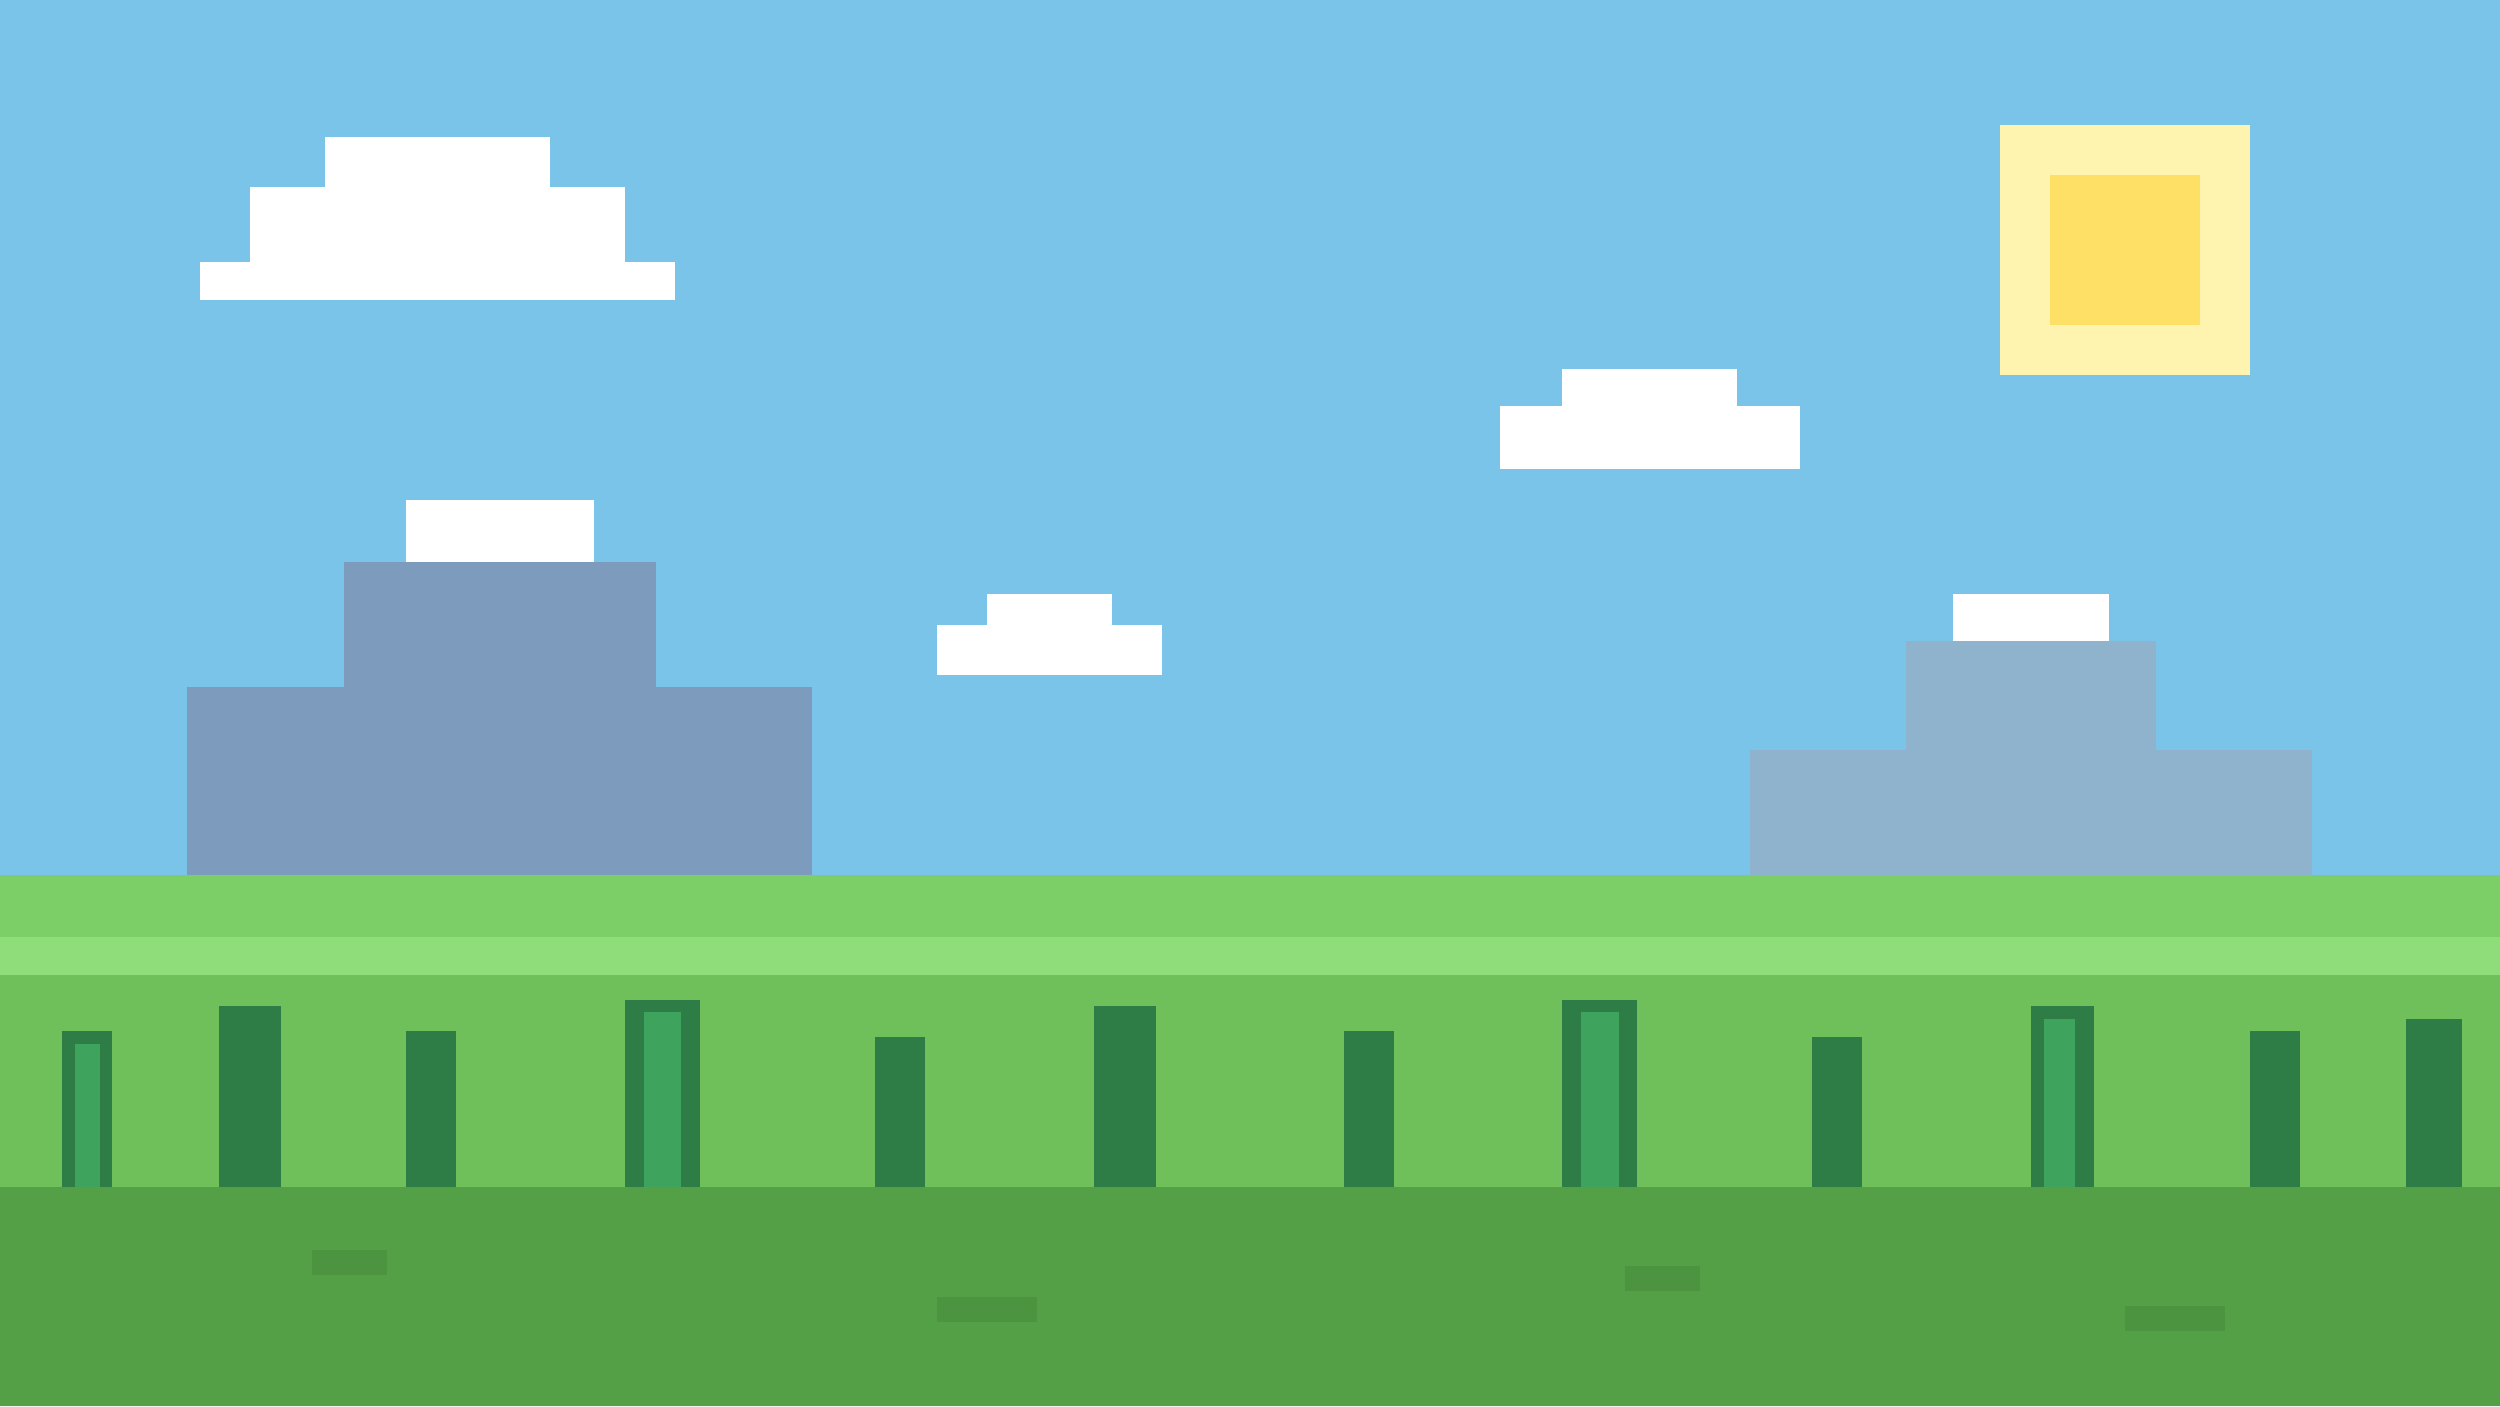
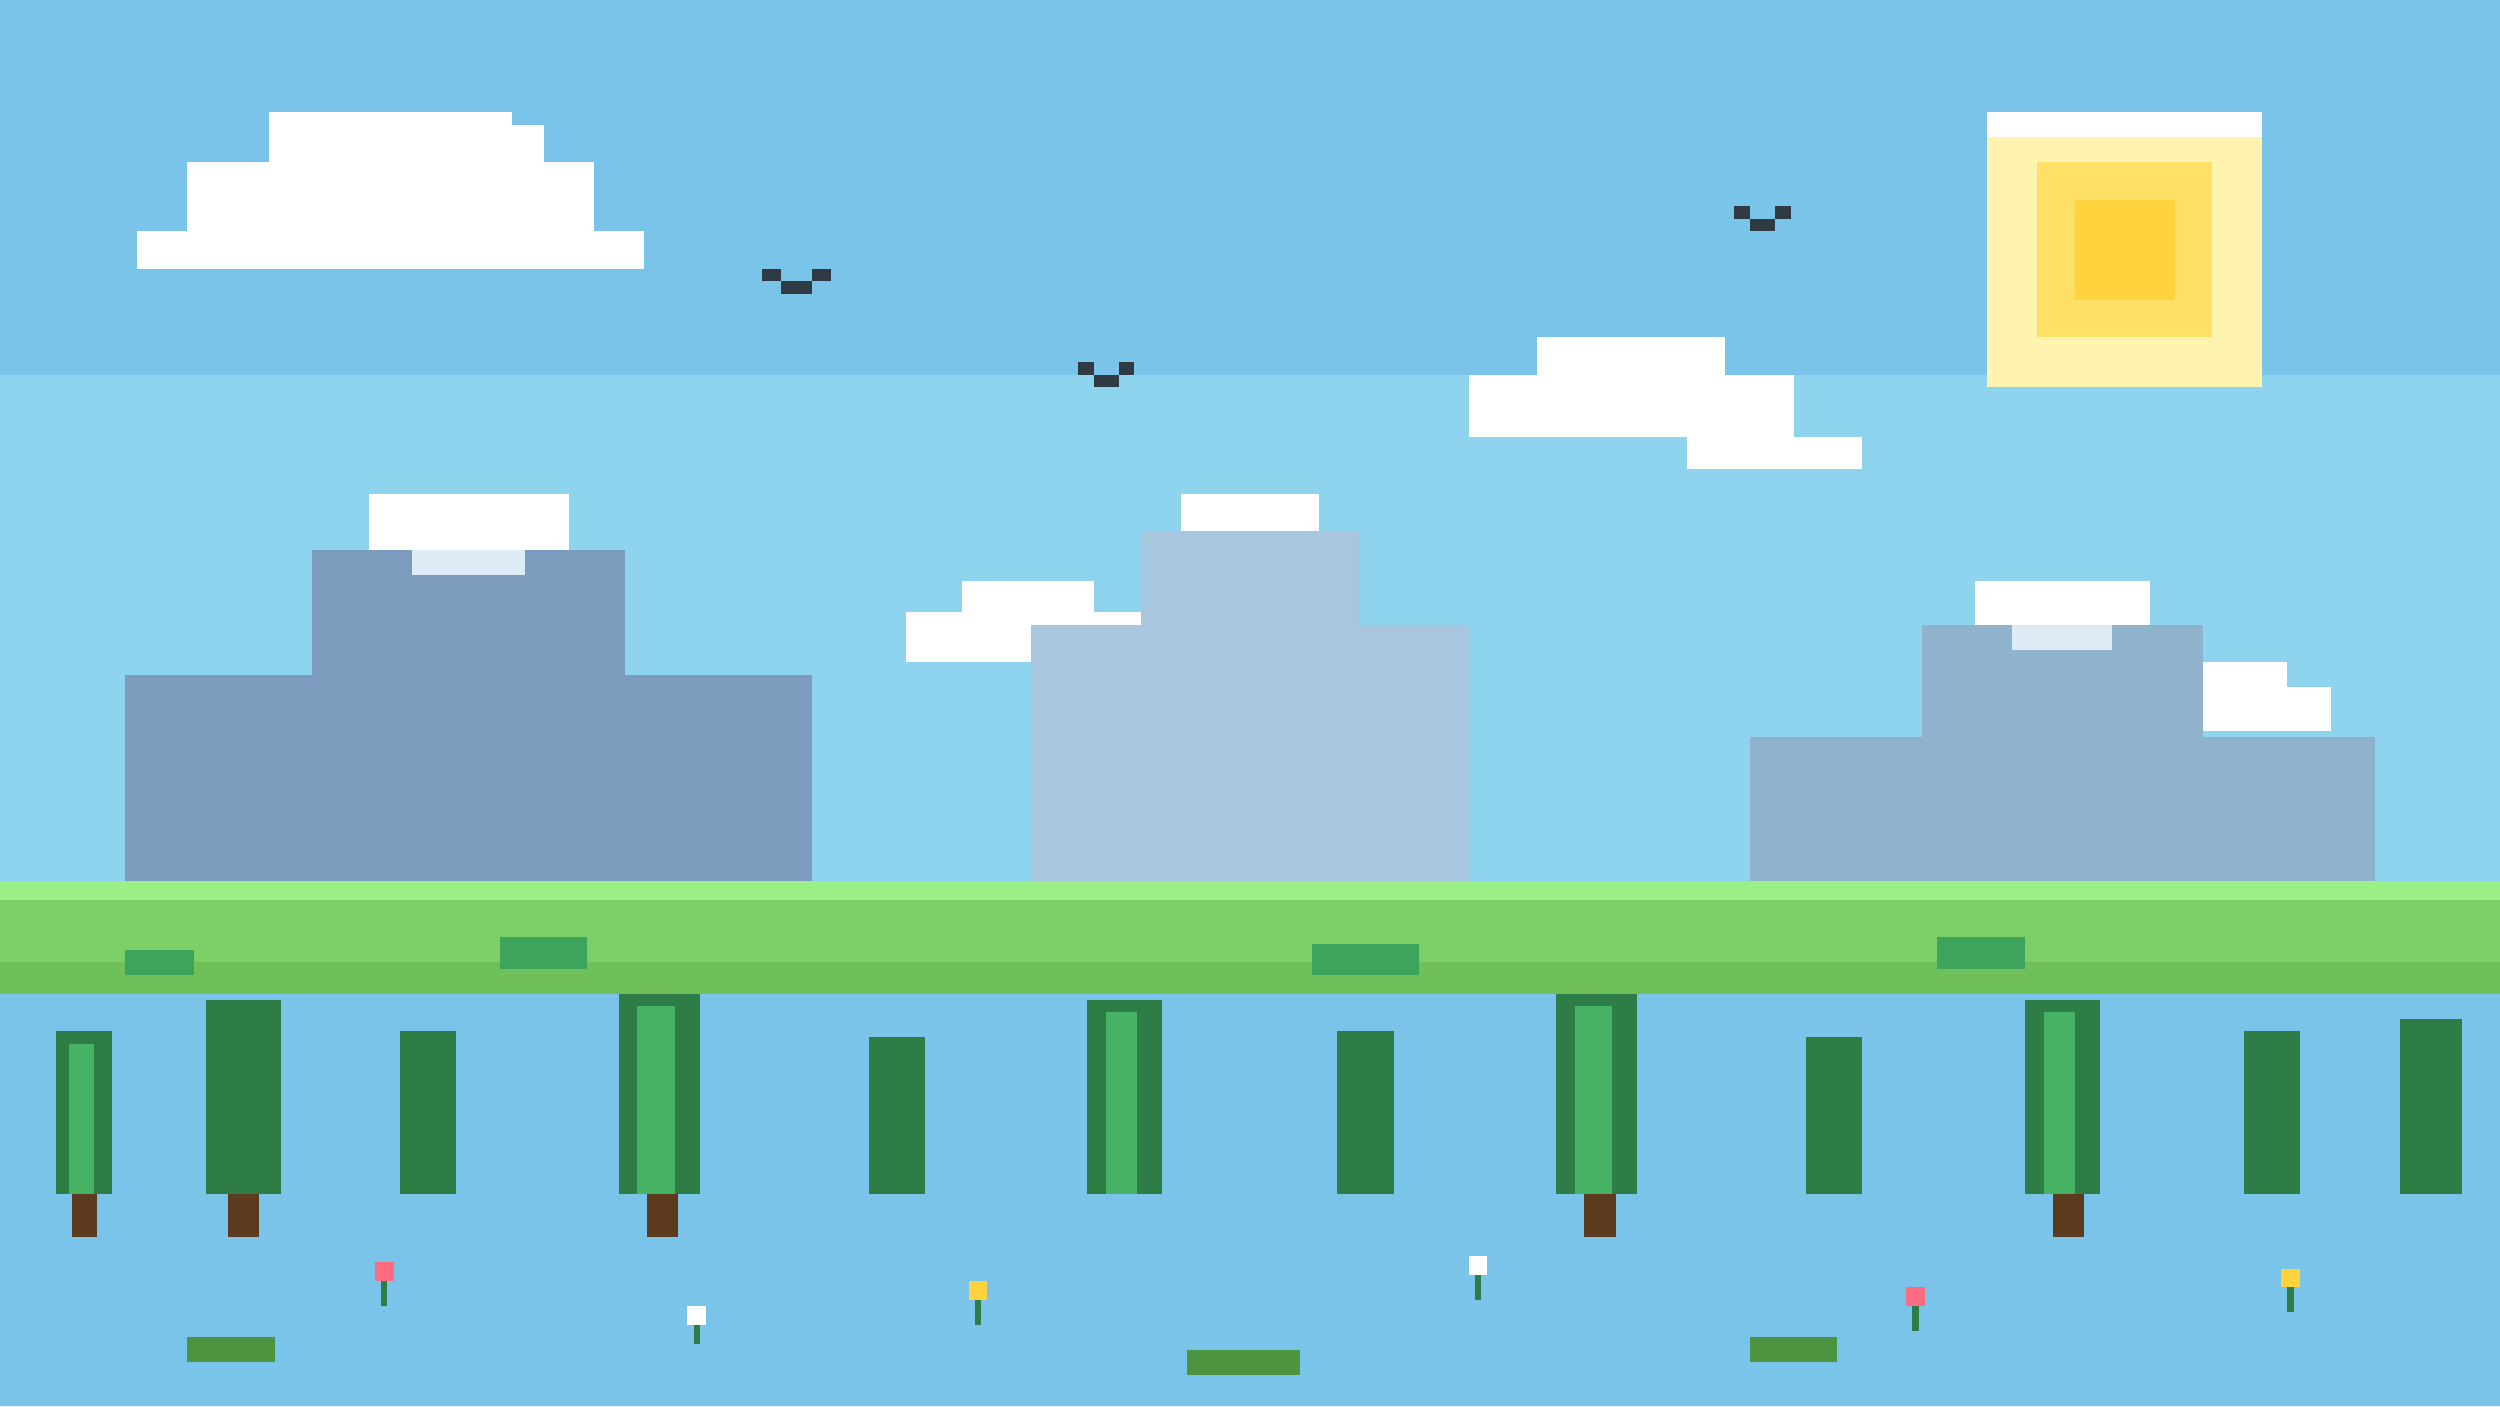
<svg xmlns="http://www.w3.org/2000/svg" viewBox="0 0 800 450" preserveAspectRatio="xMidYMid slice" shape-rendering="crispEdges">
  <rect width="800" height="450" fill="#79c4e8" />
-   <rect y="300" width="800" height="150" fill="#6fbf5a" />
-   <rect y="380" width="800" height="70" fill="#54a047" />
-   <rect x="640" y="40" width="80" height="80" fill="#fff3b0" />
-   <rect x="656" y="56" width="48" height="48" fill="#ffe066" />
+   <rect y="120" width="800" height="180" fill="#8fd4ee" />
+   <rect x="636" y="36" width="88" height="88" fill="#fff3b0" />
+   <rect x="636" y="36" width="88" height="8" fill="#ffffff" />
+   <rect x="652" y="52" width="56" height="56" fill="#ffe066" />
+   <rect x="664" y="64" width="32" height="32" fill="#ffd23e" />
  <g fill="#ffffff">
-     <rect x="80" y="60" width="120" height="24" />
-     <rect x="104" y="44" width="72" height="16" />
-     <rect x="64" y="84" width="152" height="12" />
-     <rect x="480" y="130" width="96" height="20" />
-     <rect x="500" y="118" width="56" height="12" />
-     <rect x="300" y="200" width="72" height="16" />
-     <rect x="316" y="190" width="40" height="10" />
+     <rect x="60" y="52" width="130" height="22" />
+     <rect x="86" y="36" width="78" height="16" />
+     <rect x="44" y="74" width="162" height="12" />
+     <rect x="150" y="40" width="24" height="12" />
+     <rect x="470" y="120" width="104" height="20" />
+     <rect x="492" y="108" width="60" height="12" />
+     <rect x="540" y="140" width="56" height="10" />
+     <rect x="290" y="196" width="78" height="16" />
+     <rect x="308" y="186" width="42" height="10" />
+     <rect x="680" y="220" width="66" height="14" />
+     <rect x="694" y="212" width="38" height="8" />
+   </g>
+   <g fill="#2f3a44">
+     <rect x="250" y="90" width="10" height="4" />
+     <rect x="244" y="86" width="6" height="4" />
+     <rect x="260" y="86" width="6" height="4" />
+     <rect x="350" y="120" width="8" height="4" />
+     <rect x="345" y="116" width="5" height="4" />
+     <rect x="358" y="116" width="5" height="4" />
+     <rect x="560" y="70" width="8" height="4" />
+     <rect x="555" y="66" width="5" height="4" />
+     <rect x="568" y="66" width="5" height="4" />
  </g>
  <g>
-     <rect x="60" y="220" width="200" height="80" fill="#7d9cbd" />
-     <rect x="110" y="180" width="100" height="40" fill="#7d9cbd" />
-     <rect x="130" y="160" width="60" height="20" fill="#ffffff" />
-     <rect x="560" y="240" width="180" height="60" fill="#8fb3cc" />
-     <rect x="610" y="205" width="80" height="35" fill="#8fb3cc" />
-     <rect x="625" y="190" width="50" height="15" fill="#ffffff" />
+     <rect x="330" y="200" width="140" height="100" fill="#a8c6de" />
+     <rect x="365" y="170" width="70" height="30" fill="#a8c6de" />
+     <rect x="378" y="158" width="44" height="12" fill="#ffffff" />
  </g>
-   <rect x="0" y="280" width="800" height="30" fill="#7ccf66" />
-   <rect x="0" y="300" width="800" height="12" fill="#8fdc7a" />
-   <g fill="#2e7d46">
-     <rect x="20" y="330" width="16" height="50" />
-     <rect x="70" y="322" width="20" height="58" />
-     <rect x="130" y="330" width="16" height="50" />
-     <rect x="200" y="320" width="24" height="60" />
-     <rect x="280" y="332" width="16" height="48" />
-     <rect x="350" y="322" width="20" height="58" />
-     <rect x="430" y="330" width="16" height="50" />
-     <rect x="500" y="320" width="24" height="60" />
-     <rect x="580" y="332" width="16" height="48" />
-     <rect x="650" y="322" width="20" height="58" />
-     <rect x="720" y="330" width="16" height="50" />
-     <rect x="770" y="326" width="18" height="54" />
+   <g>
+     <rect x="40" y="216" width="220" height="84" fill="#7d9cbd" />
+     <rect x="100" y="176" width="100" height="40" fill="#7d9cbd" />
+     <rect x="118" y="158" width="64" height="18" fill="#ffffff" />
+     <rect x="132" y="176" width="36" height="8" fill="#dcebf5" />
+     <rect x="560" y="236" width="200" height="64" fill="#8fb3cc" />
+     <rect x="615" y="200" width="90" height="36" fill="#8fb3cc" />
+     <rect x="632" y="186" width="56" height="14" fill="#ffffff" />
+     <rect x="644" y="200" width="32" height="8" fill="#dcebf5" />
  </g>
+   <rect x="0" y="282" width="800" height="26" fill="#7ccf66" />
+   <rect x="0" y="282" width="800" height="6" fill="#9aef87" />
+   <rect x="0" y="308" width="800" height="10" fill="#6fbf5a" />
  <g fill="#3da35d">
-     <rect x="24" y="334" width="8" height="46" />
-     <rect x="206" y="324" width="12" height="56" />
-     <rect x="506" y="324" width="12" height="56" />
-     <rect x="654" y="326" width="10" height="54" />
+     <rect x="160" y="300" width="28" height="10" />
+     <rect x="420" y="302" width="34" height="10" />
+     <rect x="620" y="300" width="28" height="10" />
+     <rect x="40" y="304" width="22" height="8" />
+   </g>
+   <g>
+     <g fill="#2e7d46">
+       <rect x="18" y="330" width="18" height="52" />
+       <rect x="66" y="320" width="24" height="62" />
+       <rect x="128" y="330" width="18" height="52" />
+       <rect x="198" y="318" width="26" height="64" />
+       <rect x="278" y="332" width="18" height="50" />
+       <rect x="348" y="320" width="24" height="62" />
+       <rect x="428" y="330" width="18" height="52" />
+       <rect x="498" y="318" width="26" height="64" />
+       <rect x="578" y="332" width="18" height="50" />
+       <rect x="648" y="320" width="24" height="62" />
+       <rect x="718" y="330" width="18" height="52" />
+       <rect x="768" y="326" width="20" height="56" />
+     </g>
+     <g fill="#46b264">
+       <rect x="22" y="334" width="8" height="48" />
+       <rect x="204" y="322" width="12" height="60" />
+       <rect x="354" y="324" width="10" height="58" />
+       <rect x="504" y="322" width="12" height="60" />
+       <rect x="654" y="324" width="10" height="58" />
+     </g>
+     <g fill="#5b3a1e">
+       <rect x="23" y="382" width="8" height="14" />
+       <rect x="73" y="382" width="10" height="14" />
+       <rect x="207" y="382" width="10" height="14" />
+       <rect x="507" y="382" width="10" height="14" />
+       <rect x="657" y="382" width="10" height="14" />
+     </g>
+   </g>
+   <g>
+     <rect x="120" y="404" width="6" height="6" fill="#ff6b81" />
+     <rect x="122" y="410" width="2" height="8" fill="#2e7d46" />
+     <rect x="310" y="410" width="6" height="6" fill="#ffd23e" />
+     <rect x="312" y="416" width="2" height="8" fill="#2e7d46" />
+     <rect x="470" y="402" width="6" height="6" fill="#ffffff" />
+     <rect x="472" y="408" width="2" height="8" fill="#2e7d46" />
+     <rect x="610" y="412" width="6" height="6" fill="#ff6b81" />
+     <rect x="612" y="418" width="2" height="8" fill="#2e7d46" />
+     <rect x="730" y="406" width="6" height="6" fill="#ffd23e" />
+     <rect x="732" y="412" width="2" height="8" fill="#2e7d46" />
+     <rect x="220" y="418" width="6" height="6" fill="#ffffff" />
+     <rect x="222" y="424" width="2" height="6" fill="#2e7d46" />
  </g>
  <g fill="#4c9440">
-     <rect x="100" y="400" width="24" height="8" />
-     <rect x="300" y="415" width="32" height="8" />
-     <rect x="520" y="405" width="24" height="8" />
-     <rect x="680" y="418" width="32" height="8" />
+     <rect x="60" y="428" width="28" height="8" />
+     <rect x="380" y="432" width="36" height="8" />
+     <rect x="560" y="428" width="28" height="8" />
  </g>
</svg>
